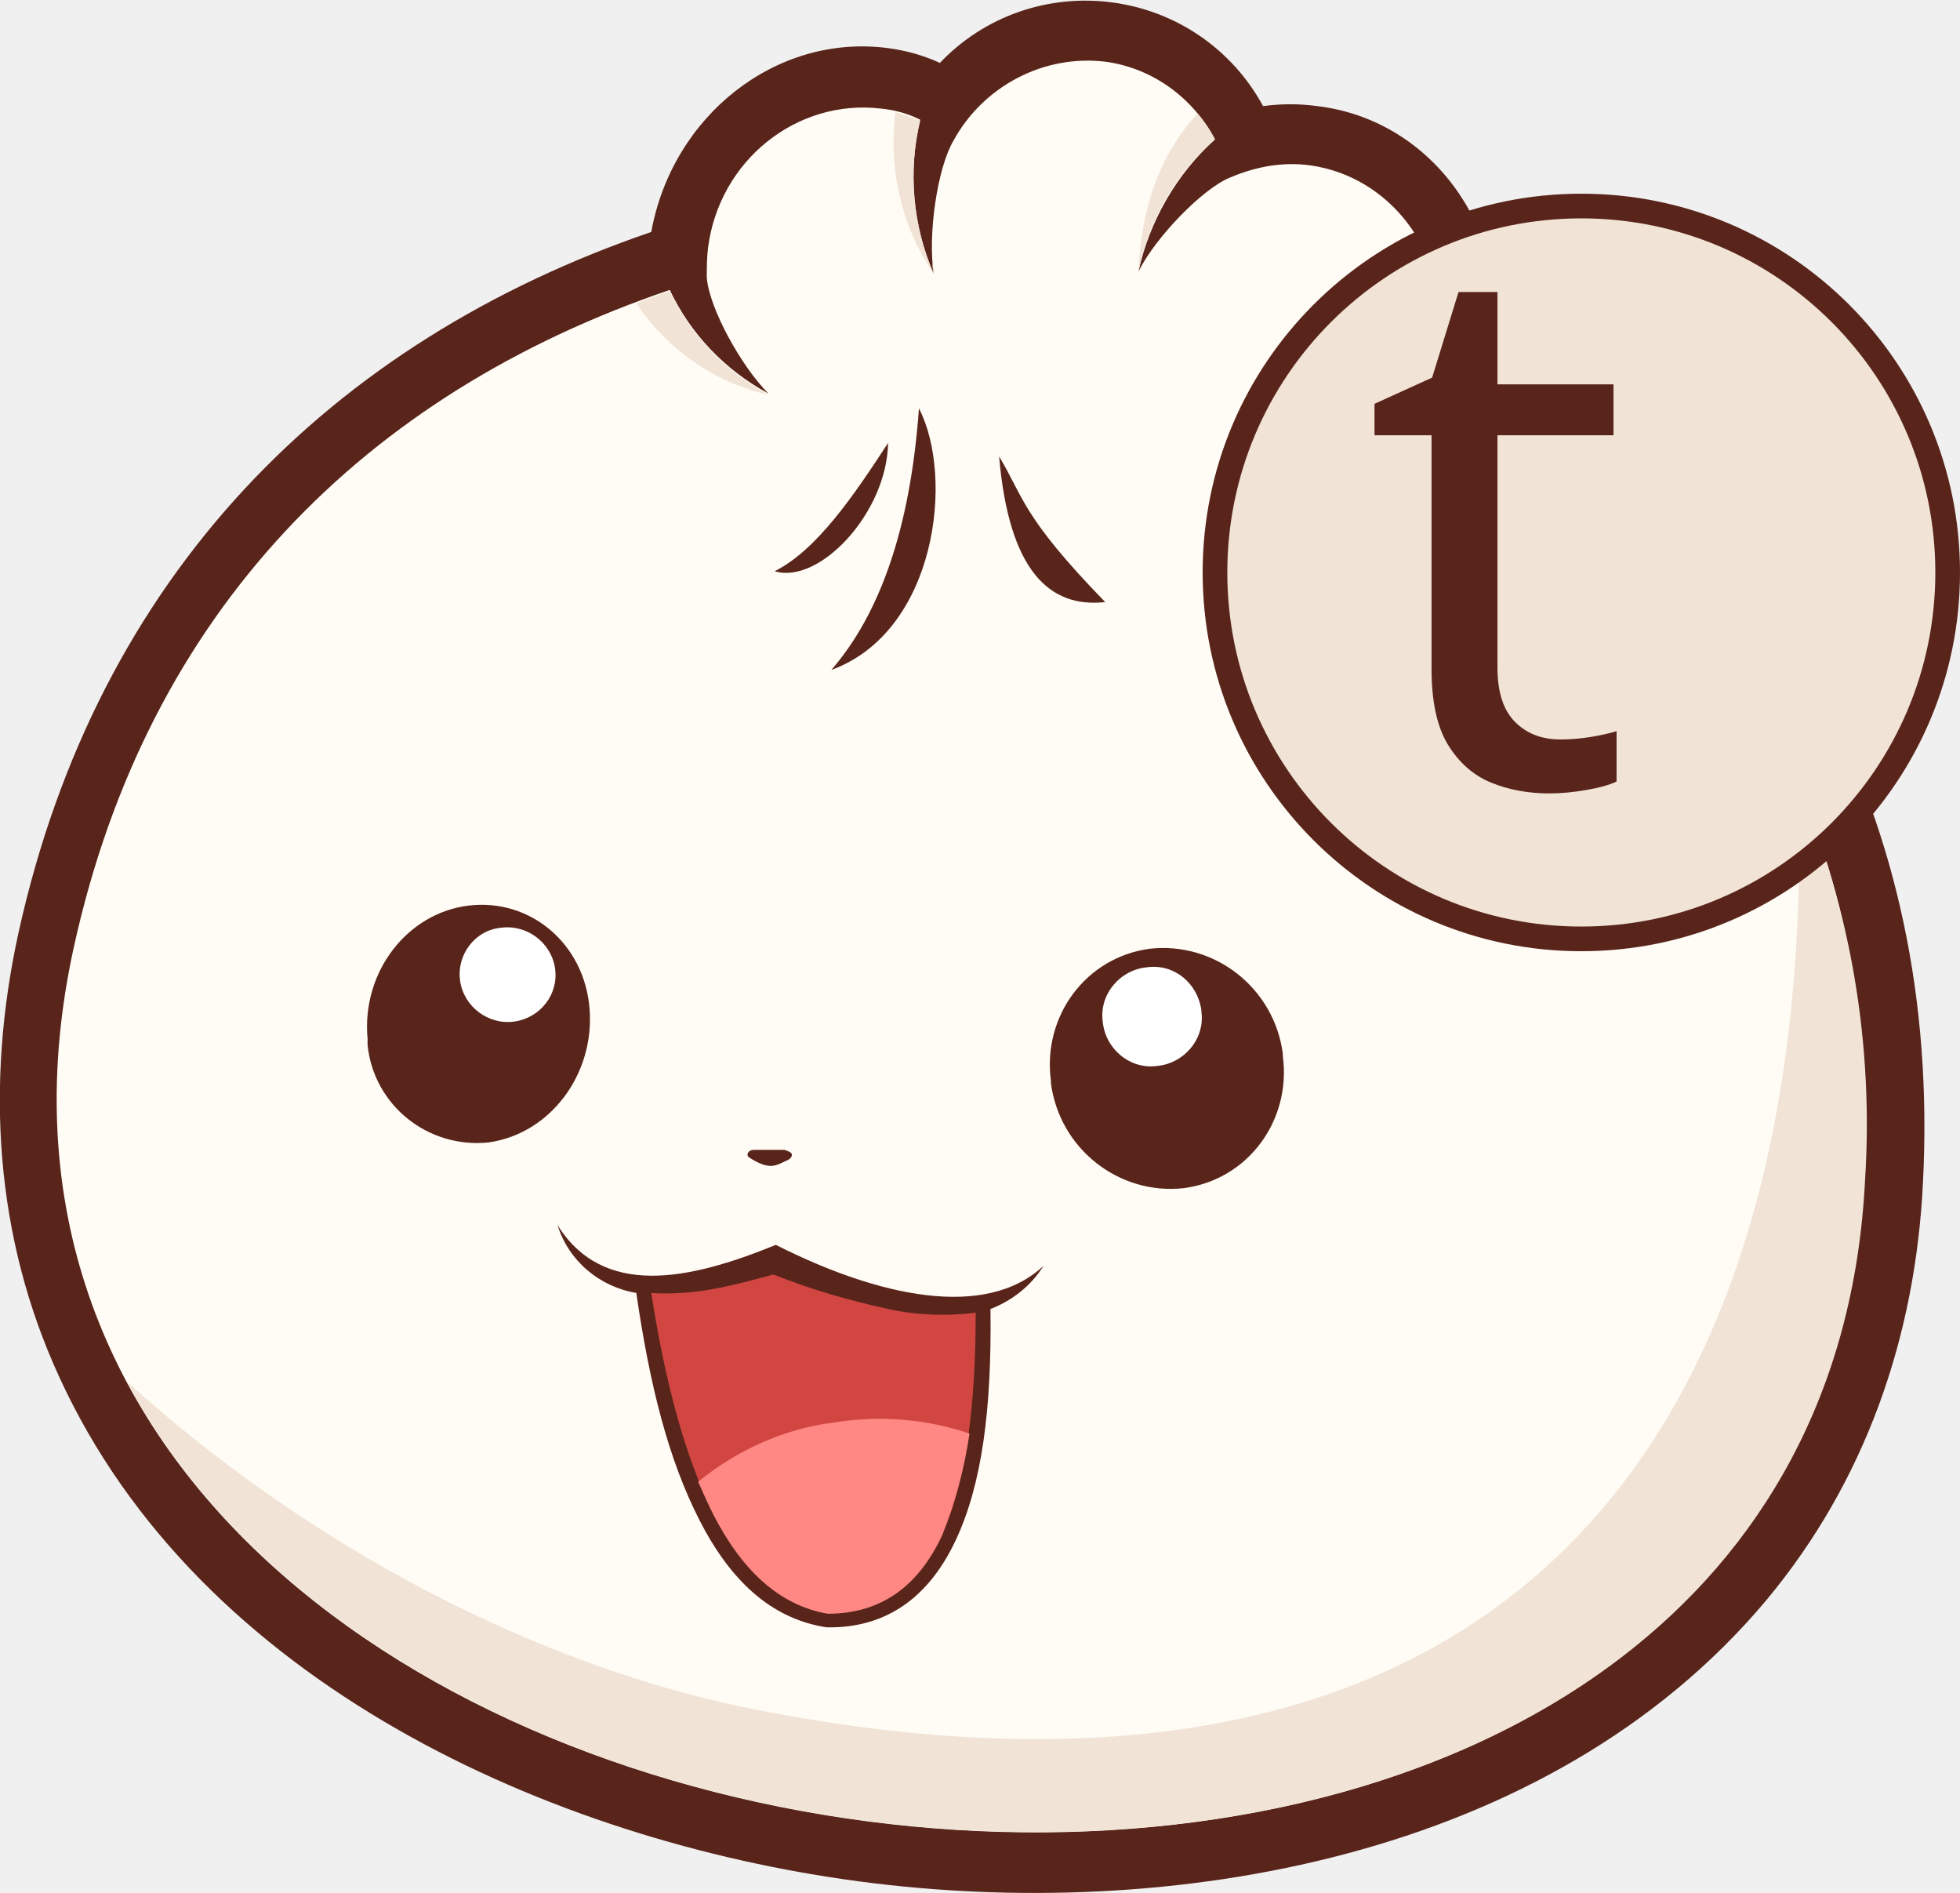
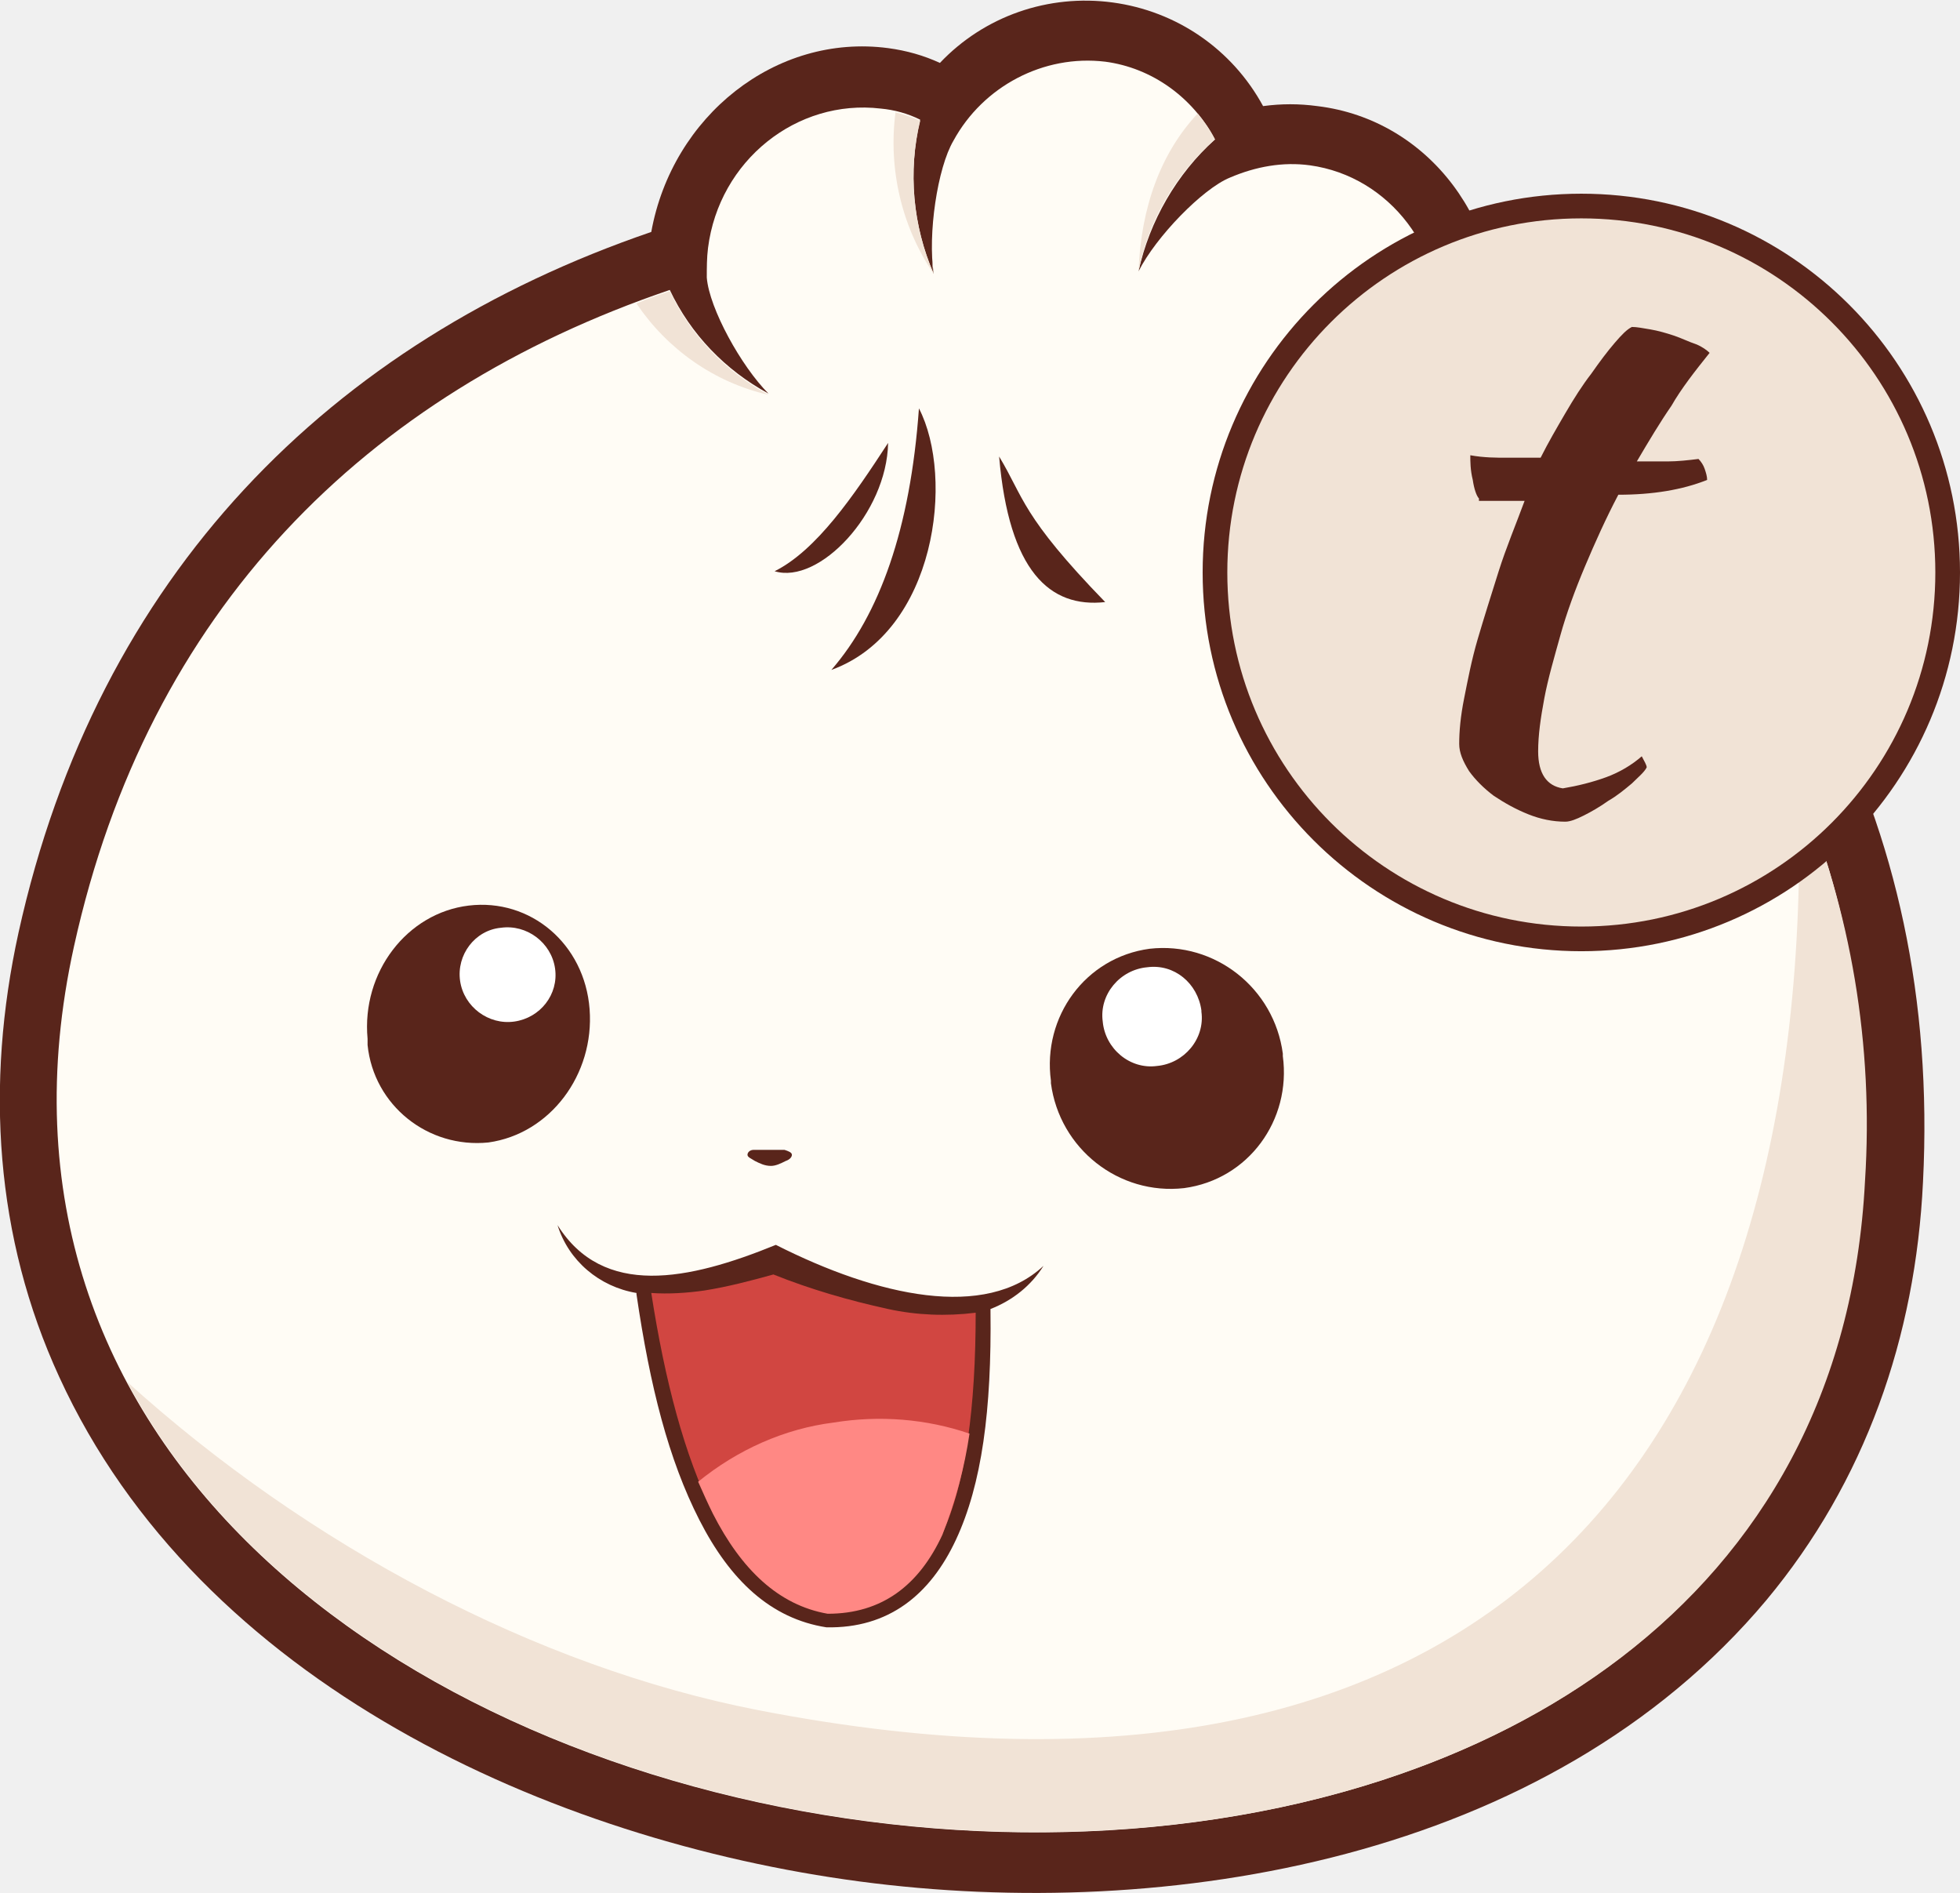
<svg xmlns="http://www.w3.org/2000/svg" version="1.1" id="Layer_1" x="0px" y="0px" viewBox="0 0 158.9 153.4" style="enable-background:new 0 0 158.9 153.4;" xml:space="preserve">
  <style type="text/css">
	.st0{fill-rule:evenodd;clip-rule:evenodd;fill:#59251B;}
	.st1{fill-rule:evenodd;clip-rule:evenodd;fill:#FFFCF5;}
	.st2{fill-rule:evenodd;clip-rule:evenodd;fill:#F1E3D6;}
	.st3{fill-rule:evenodd;clip-rule:evenodd;fill:#FFFFFF;}
	.st4{fill-rule:evenodd;clip-rule:evenodd;fill:#D14641;}
	.st5{fill-rule:evenodd;clip-rule:evenodd;fill:#FF8884;}
	.st6{fill:#F1E3D6;stroke:#59251B;stroke-width:2;stroke-miterlimit:10;}
- 	.st7{fill:#59251B;}
- 	.st8{font-family:'KaushanScript-Regular';}
- 	.st9{font-size:60.74px;}
+ 	.st7{enable-background:new    ;}
+ 	.st8{fill:#59251B;}
</style>
  <g id="Layer_2_1_">
    <g id="Layer_1-2">
      <g id="Layer_2-2">
        <g id="File_3">
          <g id="Facing_Left">
-             <path class="st0" d="M121.3,27.8c22.8,15.2,36.1,38.4,34.6,68c-0.6,12.6-4.7,24.3-12.7,33.9c-17.7,21.1-48.6,26.1-73.5,22.8       s-53.5-16-64.9-40.9c-5.2-11.3-6-23.7-3.3-36c6.4-29,25.3-47.9,51.3-56.8C54.5,9.4,62.9,2.7,72,3.9c1.5,0.2,2.9,0.6,4.2,1.2       c3.6-3.8,8.8-5.6,14-4.9c5.2,0.7,9.7,3.8,12.2,8.4c1.5-0.2,2.9-0.2,4.4,0C115.9,9.7,122.2,18.2,121.3,27.8z" />
+             <path class="st0" d="M121.3,27.8c22.8,15.2,36.1,38.4,34.6,68c-0.6,12.6-4.7,24.3-12.7,33.9c-17.7,21.1-48.6,26.1-73.5,22.8       s-53.5-16-64.9-40.9c-5.2-11.3-6-23.7-3.3-36c6.4-29,25.3-47.9,51.3-56.8C54.5,9.4,62.9,2.7,72,3.9c1.5,0.2,2.9,0.6,4.2,1.2       c3.6-3.8,8.8-5.6,14-4.9s9.7,3.8,12.2,8.4c1.5-0.2,2.9-0.2,4.4,0C115.9,9.7,122.2,18.2,121.3,27.8z" />
            <path class="st1" d="M116.1,30.3L116.1,30.3c-1.8-1.6-6.8-3.1-9.8-3c3.4-1.2,7-1.2,10.4-0.1c0.6-6.8-4-12.9-10.5-13.8       c-2.2-0.3-4.4,0.1-6.5,1c-2.2,0.9-6,4.8-7.4,7.6c0.9-4.1,3.1-7.9,6.2-10.7c-1.8-3.4-5.1-5.8-8.9-6.3c-5-0.6-9.9,2-12.3,6.4       c-1.3,2.2-2.1,7.6-1.6,10.8c-1.7-3.9-2.1-8.3-1.1-12.5c-1-0.5-2.1-0.8-3.2-0.9C64.6,8,58.3,13,57.4,20.1       c-0.1,0.8-0.1,1.6-0.1,2.4c0.2,2.5,2.8,7.2,5,9.4c-3.5-1.9-6.3-4.8-8-8.4C29.6,31.9,12,49.5,6,76.7       c-17.9,81,141,101.8,145.1,19C152.6,66.8,139.3,44.7,116.1,30.3z" />
            <path class="st2" d="M92.4,21.7L92.3,22L92.4,21.7z M92.3,22c0.2-5.2,1.8-9.6,4.8-12.8c0.5,0.6,1,1.3,1.4,2.1       C95.3,14.1,93.1,17.9,92.3,22L92.3,22z" />
            <path class="st2" d="M62.3,32c-3.5-1.9-6.3-4.8-8-8.4c-0.9,0.3-1.8,0.6-2.7,1C54.1,28.3,57.9,31,62.3,32z" />
            <path class="st2" d="M75.6,21.2c0,0.3,0,0.7,0.1,1L75.6,21.2z M75.7,22.2c-2.6-3.8-3.7-8.5-3.1-13.1c0.7,0.2,1.4,0.4,2,0.7       C73.6,13.9,74,18.3,75.7,22.2L75.7,22.2z" />
            <path class="st2" d="M106.2,27.3c3.4-1.2,7-1.2,10.4-0.1c0.1-1,0.1-1.9-0.1-2.9C112.9,24.2,109.3,25.2,106.2,27.3z" />
            <path class="st2" d="M10.3,112c26.5,49.7,137.4,52.7,140.9-16.3c0.7-10.9-1.1-21.9-5.4-32c1.6,55-25.4,86.4-84.4,74.9       C43.5,135.1,25,125.3,10.3,112z" />
-             <path class="st0" d="M93.2,76.9c-5.2,0.7-8.7,5.5-8,10.7c0,0,0,0,0,0v0.2c0.7,5.3,5.5,9.1,10.8,8.5c5.2-0.7,8.7-5.5,8-10.7       c0-0.1,0-0.2,0-0.2C103.3,80.1,98.5,76.3,93.2,76.9z" />
-             <path class="st3" d="M93,78.4c-2.2,0.2-3.9,2.2-3.6,4.4c0.2,2.2,2.2,3.9,4.4,3.6c2.2-0.2,3.9-2.2,3.6-4.4c0,0,0-0.1,0-0.1l0,0       C97.1,79.7,95.2,78.1,93,78.4z" />
-             <path class="st0" d="M62.3,93.2c0.4,0,0.8,0,1.3,0c0.3,0.1,0.6,0.2,0.6,0.4s-0.2,0.4-0.5,0.5c-0.4,0.2-0.8,0.4-1.2,0.4       c-0.5,0-0.9-0.2-1.3-0.4c-0.3-0.2-0.6-0.3-0.6-0.5s0.2-0.4,0.5-0.4C61.4,93.2,61.8,93.2,62.3,93.2z" />
-             <path class="st0" d="M38,73.4c5-0.6,9.4,3.1,9.8,8.4s-3.2,10.1-8.2,10.8c-4.9,0.5-9.3-3-9.8-7.9c0,0,0,0,0,0c0-0.2,0-0.4,0-0.5       C29.3,78.8,33,74,38,73.4z" />
-             <path class="st3" d="M40.6,75.2c2.1-0.3,4.1,1.2,4.4,3.3c0.3,2.1-1.2,4-3.3,4.3l0,0c-2.1,0.3-4.1-1.2-4.4-3.3       C37,77.4,38.5,75.4,40.6,75.2C40.6,75.2,40.6,75.2,40.6,75.2L40.6,75.2z" />
+             <path class="st0" d="M93.2,76.9c-5.2,0.7-8.7,5.5-8,10.7l0,0v0.2c0.7,5.3,5.5,9.1,10.8,8.5c5.2-0.7,8.7-5.5,8-10.7       c0-0.1,0-0.2,0-0.2C103.3,80.1,98.5,76.3,93.2,76.9z" />
+             <path class="st3" d="M93,78.4c-2.2,0.2-3.9,2.2-3.6,4.4c0.2,2.2,2.2,3.9,4.4,3.6c2.2-0.2,3.9-2.2,3.6-4.4v-0.1l0,0       C97.1,79.7,95.2,78.1,93,78.4z" />
+             <path class="st0" d="M62.3,93.2c0.4,0,0.8,0,1.3,0c0.3,0.1,0.6,0.2,0.6,0.4S64,94,63.7,94.1c-0.4,0.2-0.8,0.4-1.2,0.4       c-0.5,0-0.9-0.2-1.3-0.4c-0.3-0.2-0.6-0.3-0.6-0.5s0.2-0.4,0.5-0.4C61.4,93.2,61.8,93.2,62.3,93.2z" />
+             <path class="st0" d="M38,73.4c5-0.6,9.4,3.1,9.8,8.4s-3.2,10.1-8.2,10.8c-4.9,0.5-9.3-3-9.8-7.9l0,0c0-0.2,0-0.4,0-0.5       C29.3,78.8,33,74,38,73.4z" />
+             <path class="st3" d="M40.6,75.2c2.1-0.3,4.1,1.2,4.4,3.3c0.3,2.1-1.2,4-3.3,4.3l0,0c-2.1,0.3-4.1-1.2-4.4-3.3       C37,77.4,38.5,75.4,40.6,75.2L40.6,75.2L40.6,75.2z" />
            <path class="st0" d="M45.2,99.3c3.7,5.9,10.6,4.5,17.7,1.6c8.3,4.2,17,6.1,21.7,1.7c-1,1.6-2.5,2.8-4.3,3.5v0.1       c0.1,8.1-0.7,14.1-2.8,18.6c-2.1,4.5-5.5,7.2-10.5,7.1l0,0c-4.5-0.7-7.8-3.8-10.3-8.7s-4-10.8-5.1-18.3v-0.1       C48.6,104.3,46.1,102.2,45.2,99.3z" />
            <path class="st4" d="M52.8,104.8c1.1,7.1,2.7,13.2,5,17.8s5.3,7.4,9.3,8.1c4.4,0,7.4-2.3,9.3-6.4s2.7-10.3,2.7-17.9       c-2.4,0.3-4.8,0.2-7.1-0.3c-3.2-0.7-6.3-1.6-9.3-2.8c-1.8,0.5-3.7,1-5.6,1.3C55.7,104.8,54.2,104.9,52.8,104.8z" />
            <path class="st5" d="M78.6,116.2c-3.5-1.2-7.3-1.5-11-0.9c-4,0.5-7.8,2.2-11,4.8c0.4,0.9,0.8,1.8,1.2,2.6       c2.3,4.5,5.3,7.4,9.3,8.1c4.4,0,7.4-2.3,9.3-6.4C77.5,121.6,78.2,118.9,78.6,116.2z" />
            <path class="st0" d="M67.4,54.3c8.5-3.1,10-15.6,7.1-21.2C73.8,42.9,71.3,49.8,67.4,54.3z" />
            <path class="st0" d="M81,37c0.8,9.3,4.1,12.3,8.6,11.8C82.8,41.8,83,40.3,81,37z" />
            <path class="st0" d="M72,35.9c-0.1,5.7-5.6,11.5-9.2,10.4C66.2,44.6,69.2,40.2,72,35.9z" />
          </g>
          <circle class="st6" cx="128.2" cy="46.4" r="29.7" />
        </g>
      </g>
    </g>
  </g>
-   <text transform="matrix(1 0 0 1 110.4638 63.7)" class="st7 st8 st9">t</text>
+   <g class="st7">
+     <path class="st8" d="M119.9,40.4c-0.2-0.2-0.4-0.8-0.5-1.5c-0.2-0.8-0.2-1.5-0.2-2c1.1,0.2,2.1,0.2,3,0.2s1.9,0,2.7,0   c0.6-1.2,1.3-2.4,2-3.6c0.7-1.2,1.4-2.3,2.1-3.2c0.7-1,1.3-1.8,1.9-2.5c0.6-0.7,1-1.1,1.4-1.3c0.4,0,0.9,0.1,1.5,0.2   c0.6,0.1,1.3,0.3,1.9,0.5c0.6,0.2,1.2,0.5,1.8,0.7c0.5,0.2,0.9,0.5,1.1,0.7c-1.2,1.5-2.3,2.9-3.1,4.3c-0.9,1.3-1.8,2.8-2.8,4.5   c0.8,0,1.6,0,2.5,0c0.8,0,1.7-0.1,2.5-0.2c0.2,0.2,0.4,0.5,0.5,0.8c0.1,0.3,0.2,0.6,0.2,0.9c-2,0.8-4.4,1.2-7.2,1.2   c-1,1.9-1.9,3.9-2.7,5.8c-0.8,1.9-1.5,3.8-2,5.6s-1,3.5-1.3,5.1s-0.5,3-0.5,4.3c0,1.8,0.7,2.8,2,3c1.2-0.2,2.4-0.5,3.5-0.9   c1.1-0.4,2.1-1,2.9-1.7c0.2,0.4,0.4,0.7,0.4,0.9c-0.2,0.4-0.7,0.8-1.2,1.3c-0.6,0.5-1.2,1-1.9,1.4c-0.7,0.5-1.4,0.9-2,1.2   c-0.6,0.3-1.1,0.5-1.5,0.5c-1,0-2-0.2-3-0.6c-1-0.4-1.9-0.9-2.8-1.5c-0.8-0.6-1.5-1.3-2-2c-0.5-0.8-0.8-1.5-0.8-2.2   c0-1,0.1-2.2,0.4-3.7c0.3-1.5,0.6-3.1,1.1-4.8c0.5-1.7,1.1-3.6,1.7-5.5c0.6-1.9,1.4-3.8,2.1-5.7H119.9z" />
+   </g>
</svg>
